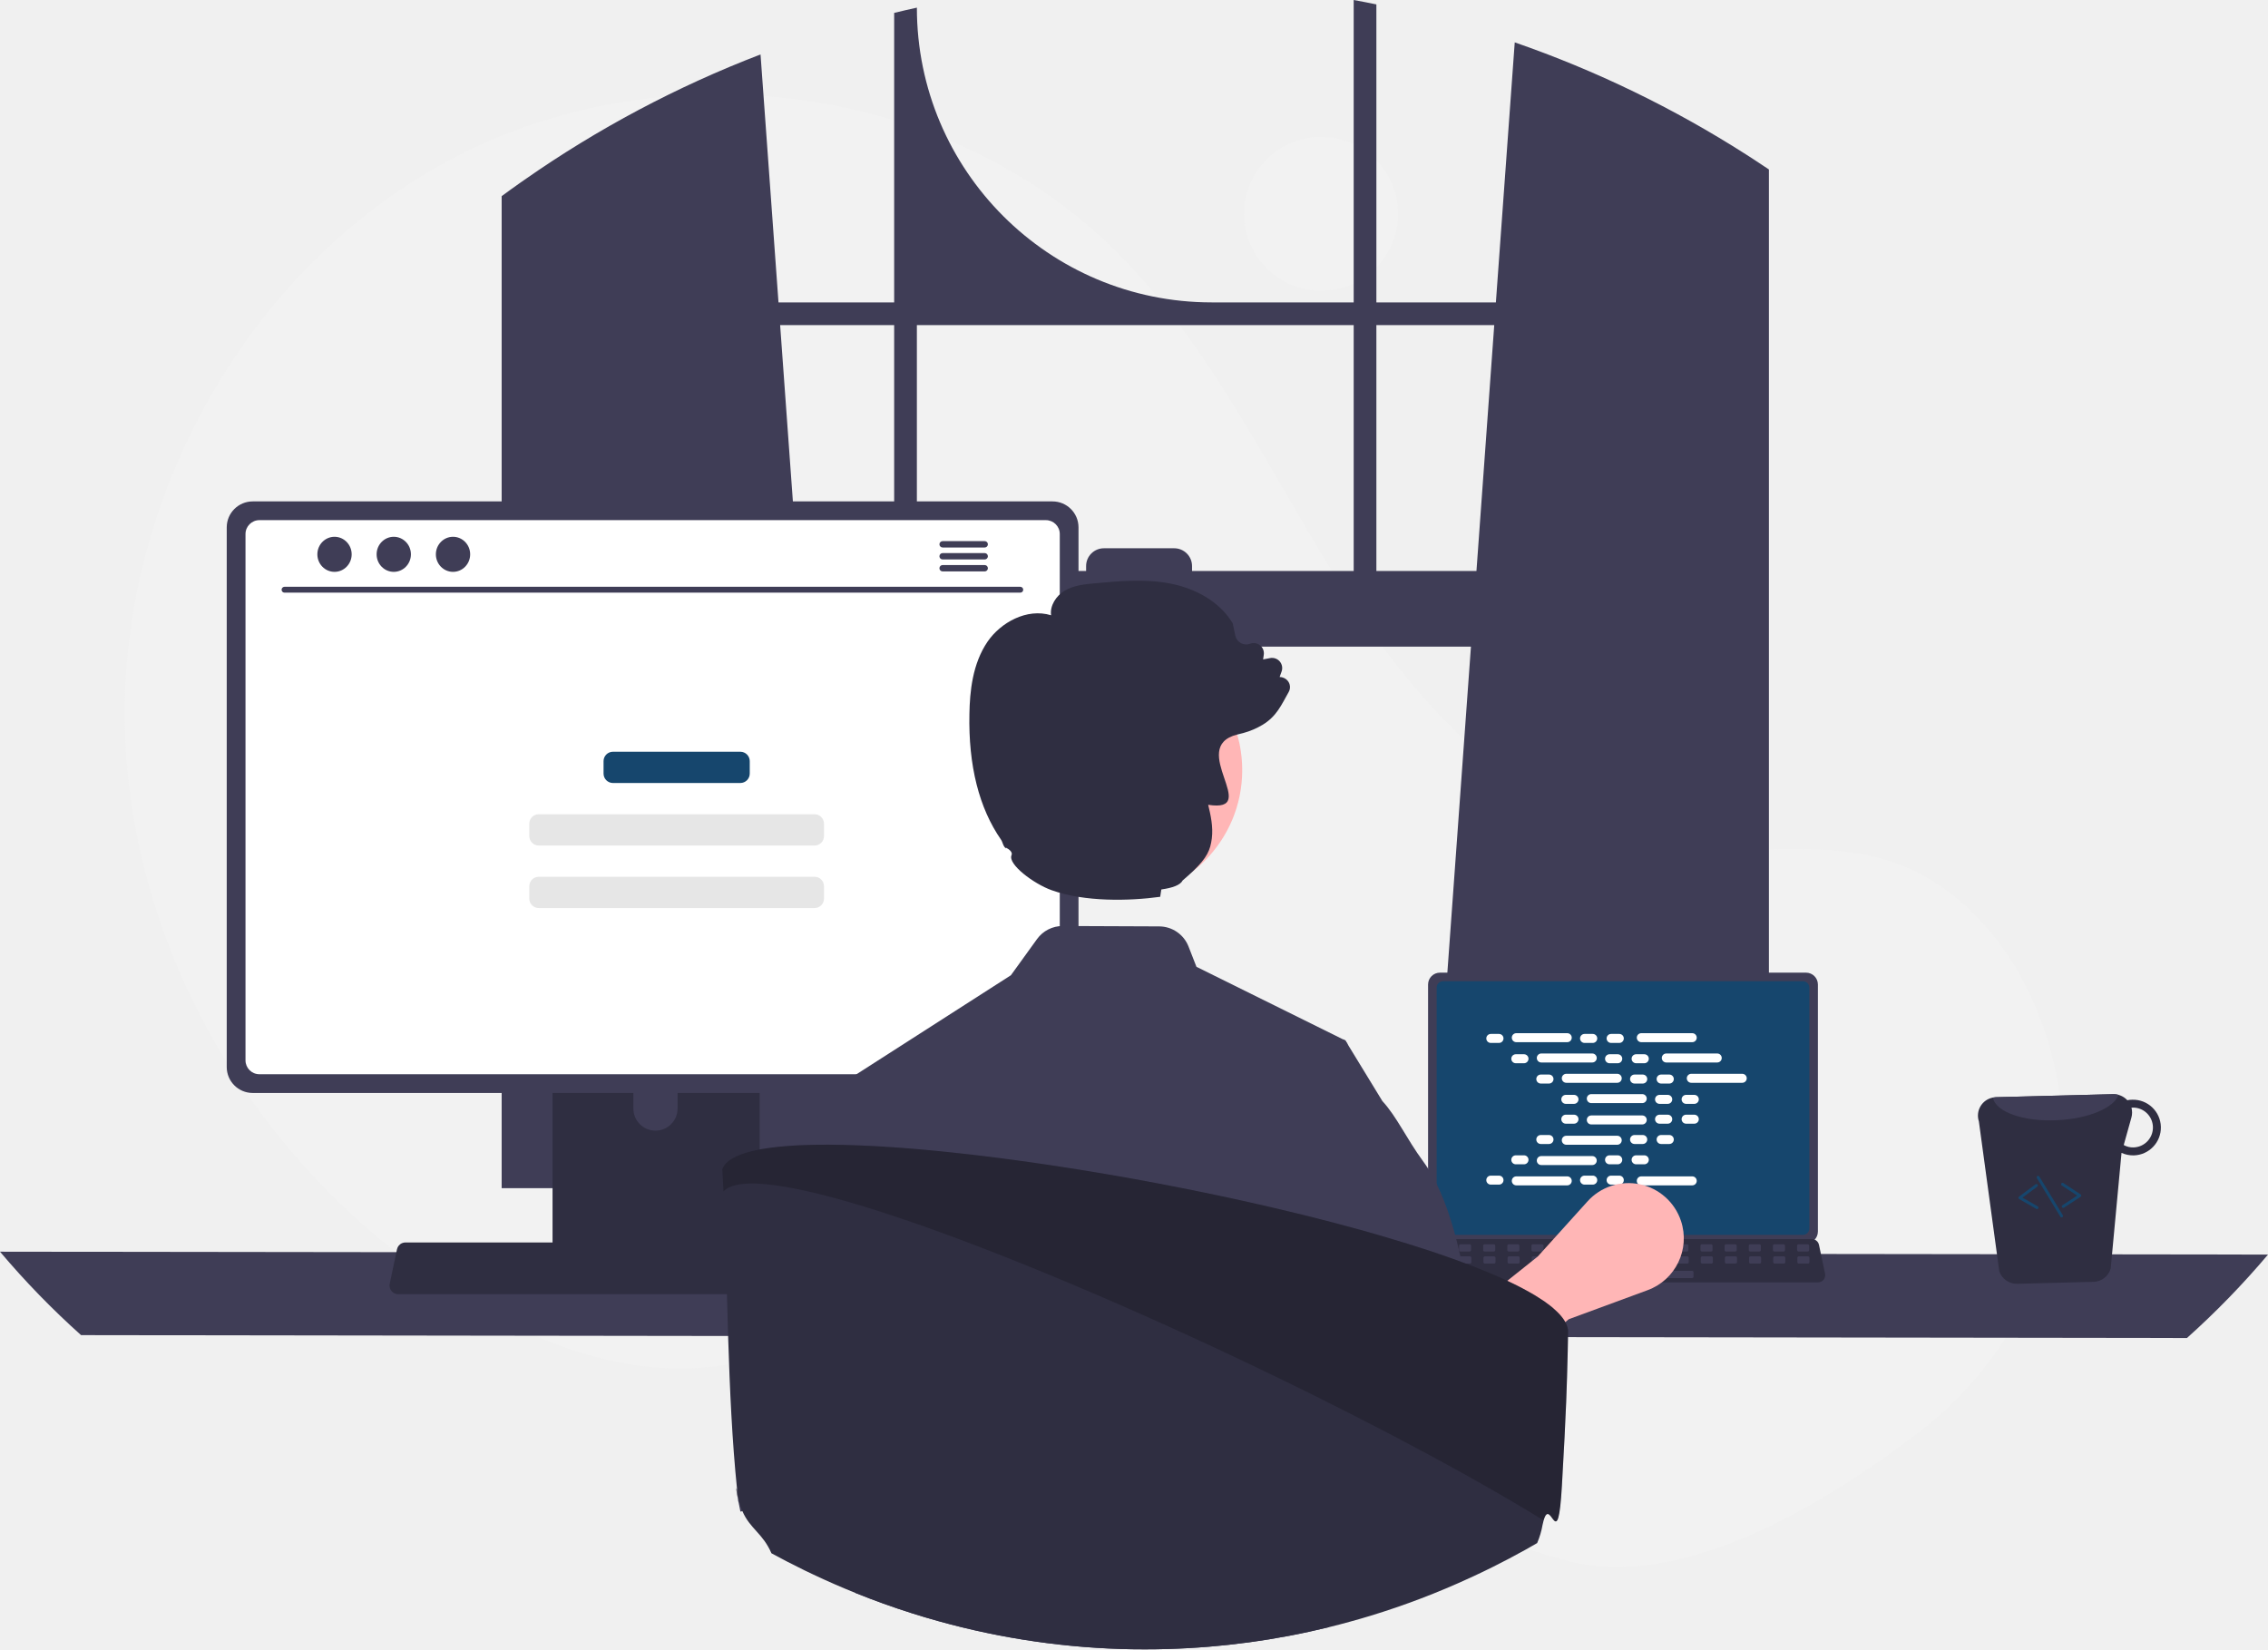
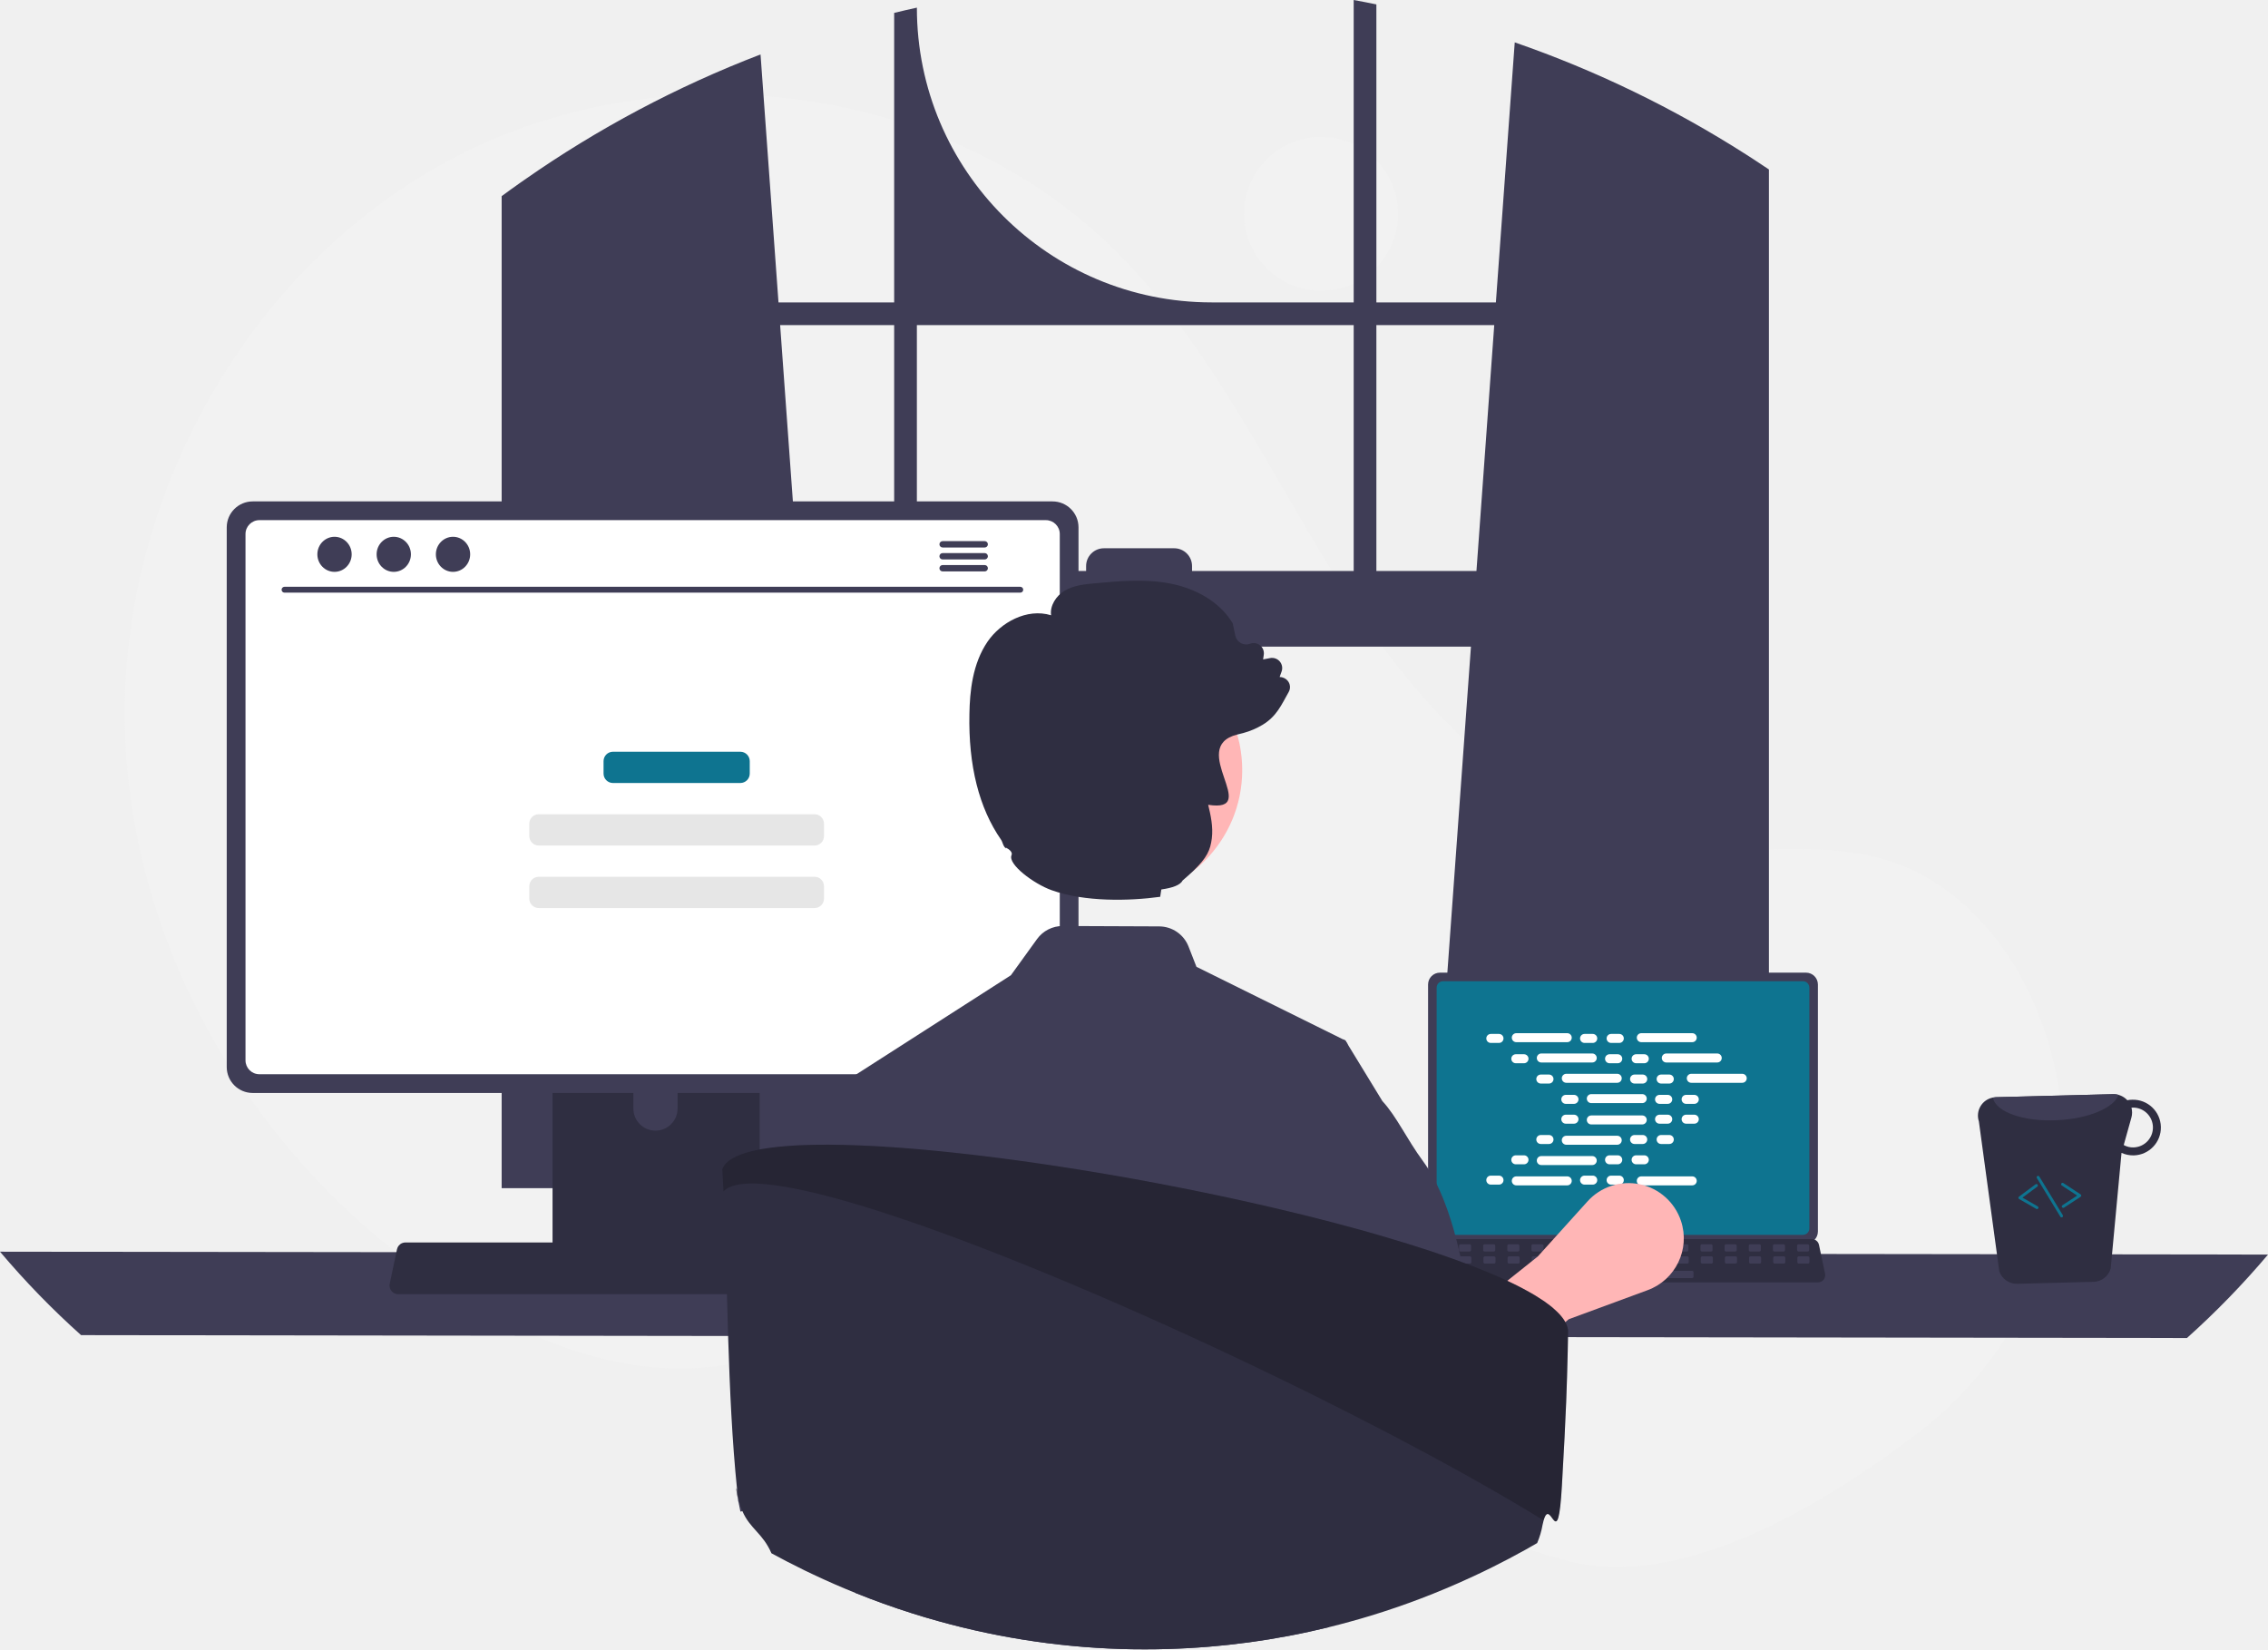
<svg xmlns="http://www.w3.org/2000/svg" data-name="Layer 1" width="786.82" height="572.258" viewBox="0 0 786.82 572.258">
  <circle cx="458.321" cy="74.182" r="26.701" fill="#f2f2f2" />
  <path d="M872.038,661.023c39.688-30.229,58.644-81.025,46.776-129.482q-.442-1.806-.934-3.604c-7.867-28.763-27.332-56.101-55.7-65.291-23.82-7.717-49.82-1.783-74.669-4.851-48.781-6.024-86.601-45.494-113.211-86.819-26.611-41.325-47.062-87.583-82.422-121.724-58.285-56.275-153.362-68.391-225.627-31.76C293.987,254.121,247.955,335.391,249.918,416.386c1.963,80.995,50.046,158.432,119.875,199.517,25.652,15.093,55.321,25.785,84.848,22.044,25.62-3.246,48.899-17.013,74.399-21.1,40.091-6.426,79.927,11.701,114.603,32.824,34.676,21.123,68.17,46.16,107.574,55.952C789.478,715.131,836.881,687.801,872.038,661.023Z" transform="translate(-206.59 -163.8711)" fill="#f2f2f2" />
  <path d="M815.016,219.191c-.87-.58-1.75-1.13-2.62-1.69a380.24,380.24,0,0,0-80.31-38.93l-6.54,90.22h-41.46v-103.39c-2.61-.54-5.24-1.05-7.87-1.53v104.92H626.946A102.27,102.27,0,0,1,524.676,166.521v-0c-2.64.57-5.26,1.18-7.88,1.83v100.44h-40.13l-6.23-86.03a380.858,380.858,0,0,0-81.94,43.53c-.44.3-.88.61-1.31.91-2.21,1.55-4.39,3.13-6.56,4.73v344.19h118.27l-2.09-28.95-11.5-158.95h231.59l-11.5,158.95-2.09,28.95h116.96v-353.45Q817.656,220.901,815.016,219.191Zm-298.22,142.78h-33.39l-6.17-85.3h39.56Zm159.42,0h-56.08v-1.69a6.18,6.18,0,0,0-6.19-6.18h-24.38a6.178,6.178,0,0,0-6.18,6.18v1.69h-58.71v-85.3h151.54Zm7.87,0v-85.3h40.89l-6.17,85.3Z" transform="translate(-206.59 -163.8711)" fill="#3f3d56" />
  <path d="M206.59,598.162a289.003,289.003,0,0,0,28.12,28.95l730.58,1a289.003,289.003,0,0,0,28.12-28.95Z" transform="translate(-206.59 -163.8711)" fill="#3f3d56" />
  <path d="M702.02,505.462v85.704a4.122,4.122,0,0,0,4.119,4.119H833.143a4.122,4.122,0,0,0,4.119-4.119v-85.704a4.124,4.124,0,0,0-4.119-4.115H706.139A4.124,4.124,0,0,0,702.02,505.462Z" transform="translate(-206.59 -163.8711)" fill="#3f3d56" />
-   <path d="M704.999,506.529V590.109a2.205,2.205,0,0,0,2.201,2.201H832.086a2.205,2.205,0,0,0,2.201-2.201V506.529a2.206,2.206,0,0,0-2.201-2.206H707.201A2.206,2.206,0,0,0,704.999,506.529Z" transform="translate(-206.59 -163.8711)" fill="#16466d" />
+   <path d="M704.999,506.529V590.109a2.205,2.205,0,0,0,2.201,2.201H832.086a2.205,2.205,0,0,0,2.201-2.201V506.529a2.206,2.206,0,0,0-2.201-2.206H707.201A2.206,2.206,0,0,0,704.999,506.529Z" transform="translate(-206.59 -163.8711)" fill="#0e7490" />
  <path d="M699.364,607.881a2.47,2.47,0,0,0,1.943.93H837.299a2.502,2.502,0,0,0,2.446-3.016l-2.111-10.027a2.507,2.507,0,0,0-1.558-1.818,2.425,2.425,0,0,0-.888-.168H703.41a2.424,2.424,0,0,0-.888.168,2.507,2.507,0,0,0-1.558,1.818l-2.111,10.027A2.501,2.501,0,0,0,699.364,607.881Z" transform="translate(-206.59 -163.8711)" fill="#2f2e41" />
  <rect x="830.034" y="595.588" width="4.188" height="2.513" rx="0.488" transform="translate(1457.666 1029.819) rotate(-180)" fill="#3f3d56" />
  <rect x="821.657" y="595.588" width="4.188" height="2.513" rx="0.488" transform="translate(1440.912 1029.819) rotate(-180)" fill="#3f3d56" />
  <rect x="813.28" y="595.588" width="4.188" height="2.513" rx="0.488" transform="translate(1424.158 1029.819) rotate(-180)" fill="#3f3d56" />
  <rect x="804.903" y="595.588" width="4.188" height="2.513" rx="0.488" transform="translate(1407.404 1029.819) rotate(-180)" fill="#3f3d56" />
  <rect x="796.526" y="595.588" width="4.188" height="2.513" rx="0.488" transform="translate(1390.65 1029.819) rotate(-180)" fill="#3f3d56" />
  <rect x="788.149" y="595.588" width="4.188" height="2.513" rx="0.488" transform="translate(1373.896 1029.819) rotate(-180)" fill="#3f3d56" />
  <rect x="779.772" y="595.588" width="4.188" height="2.513" rx="0.488" transform="translate(1357.142 1029.819) rotate(-180)" fill="#3f3d56" />
  <rect x="771.395" y="595.588" width="4.188" height="2.513" rx="0.488" transform="translate(1340.388 1029.819) rotate(-180)" fill="#3f3d56" />
  <rect x="763.018" y="595.588" width="4.188" height="2.513" rx="0.488" transform="translate(1323.634 1029.819) rotate(-180)" fill="#3f3d56" />
  <rect x="754.641" y="595.588" width="4.188" height="2.513" rx="0.488" transform="translate(1306.88 1029.819) rotate(-180)" fill="#3f3d56" />
  <rect x="746.264" y="595.588" width="4.188" height="2.513" rx="0.488" transform="translate(1290.126 1029.819) rotate(-180)" fill="#3f3d56" />
  <rect x="737.887" y="595.588" width="4.188" height="2.513" rx="0.488" transform="translate(1273.372 1029.819) rotate(-180)" fill="#3f3d56" />
  <rect x="729.51" y="595.588" width="4.188" height="2.513" rx="0.488" transform="translate(1256.618 1029.819) rotate(-180)" fill="#3f3d56" />
  <rect x="721.133" y="595.588" width="4.188" height="2.513" rx="0.488" transform="translate(1239.865 1029.819) rotate(-180)" fill="#3f3d56" />
  <rect x="712.756" y="595.588" width="4.188" height="2.513" rx="0.488" transform="translate(1223.111 1029.819) rotate(-180)" fill="#3f3d56" />
  <rect x="704.379" y="595.588" width="4.188" height="2.513" rx="0.488" transform="translate(1206.357 1029.819) rotate(-180)" fill="#3f3d56" />
  <rect x="830.133" y="599.777" width="4.188" height="2.513" rx="0.488" transform="translate(1457.864 1038.196) rotate(-180)" fill="#3f3d56" />
  <rect x="821.756" y="599.777" width="4.188" height="2.513" rx="0.488" transform="translate(1441.11 1038.196) rotate(-180)" fill="#3f3d56" />
  <rect x="813.379" y="599.777" width="4.188" height="2.513" rx="0.488" transform="translate(1424.356 1038.196) rotate(-180)" fill="#3f3d56" />
  <rect x="805.002" y="599.777" width="4.188" height="2.513" rx="0.488" transform="translate(1407.602 1038.196) rotate(-180)" fill="#3f3d56" />
  <rect x="796.625" y="599.777" width="4.188" height="2.513" rx="0.488" transform="translate(1390.848 1038.196) rotate(-180)" fill="#3f3d56" />
  <rect x="788.248" y="599.777" width="4.188" height="2.513" rx="0.488" transform="translate(1374.094 1038.196) rotate(-180)" fill="#3f3d56" />
  <rect x="779.871" y="599.777" width="4.188" height="2.513" rx="0.488" transform="translate(1357.34 1038.196) rotate(-180)" fill="#3f3d56" />
  <rect x="771.494" y="599.777" width="4.188" height="2.513" rx="0.488" transform="translate(1340.586 1038.196) rotate(-180)" fill="#3f3d56" />
  <rect x="763.117" y="599.777" width="4.188" height="2.513" rx="0.488" transform="translate(1323.832 1038.196) rotate(-180)" fill="#3f3d56" />
  <rect x="754.74" y="599.777" width="4.188" height="2.513" rx="0.488" transform="translate(1307.078 1038.196) rotate(-180)" fill="#3f3d56" />
  <rect x="746.363" y="599.777" width="4.188" height="2.513" rx="0.488" transform="translate(1290.324 1038.196) rotate(-180)" fill="#3f3d56" />
  <rect x="737.986" y="599.777" width="4.188" height="2.513" rx="0.488" transform="translate(1273.57 1038.196) rotate(-180)" fill="#3f3d56" />
  <rect x="729.609" y="599.777" width="4.188" height="2.513" rx="0.488" transform="translate(1256.816 1038.196) rotate(-180)" fill="#3f3d56" />
  <rect x="721.232" y="599.777" width="4.188" height="2.513" rx="0.488" transform="translate(1240.062 1038.196) rotate(-180)" fill="#3f3d56" />
  <rect x="712.855" y="599.777" width="4.188" height="2.513" rx="0.488" transform="translate(1223.309 1038.196) rotate(-180)" fill="#3f3d56" />
  <rect x="704.478" y="599.777" width="4.188" height="2.513" rx="0.488" transform="translate(1206.555 1038.196) rotate(-180)" fill="#3f3d56" />
  <rect x="760.604" y="604.803" width="33.508" height="2.513" rx="0.488" transform="translate(1348.126 1048.248) rotate(-180)" fill="#3f3d56" />
  <rect x="515.631" y="358.737" width="5.966" height="3.122" rx="1.561" fill="#fff" />
  <rect x="548.154" y="358.737" width="5.966" height="3.122" rx="1.561" fill="#fff" />
  <rect x="557.369" y="358.737" width="5.966" height="3.122" rx="1.561" fill="#fff" />
  <rect x="524.477" y="358.477" width="20.796" height="3.122" rx="1.561" fill="#fff" />
  <rect x="567.841" y="358.477" width="20.796" height="3.122" rx="1.561" fill="#fff" />
  <rect x="524.304" y="365.784" width="5.966" height="3.122" rx="1.561" fill="#fff" />
  <rect x="556.827" y="365.784" width="5.966" height="3.122" rx="1.561" fill="#fff" />
  <rect x="566.042" y="365.784" width="5.966" height="3.122" rx="1.561" fill="#fff" />
  <rect x="533.15" y="365.523" width="20.796" height="3.122" rx="1.561" fill="#fff" />
  <rect x="576.514" y="365.523" width="20.796" height="3.122" rx="1.561" fill="#fff" />
  <rect x="532.977" y="372.83" width="5.966" height="3.122" rx="1.561" fill="#fff" />
  <rect x="565.5" y="372.83" width="5.966" height="3.122" rx="1.561" fill="#fff" />
  <rect x="574.715" y="372.83" width="5.966" height="3.122" rx="1.561" fill="#fff" />
  <rect x="541.823" y="372.57" width="20.796" height="3.122" rx="1.561" fill="#fff" />
  <rect x="585.187" y="372.57" width="20.796" height="3.122" rx="1.561" fill="#fff" />
  <rect x="541.649" y="379.877" width="5.966" height="3.122" rx="1.561" fill="#fff" />
  <rect x="574.172" y="379.877" width="5.966" height="3.122" rx="1.561" fill="#fff" />
  <rect x="583.387" y="379.877" width="5.966" height="3.122" rx="1.561" fill="#fff" />
  <rect x="550.496" y="379.617" width="20.796" height="3.122" rx="1.561" fill="#fff" />
  <rect x="548.154" y="407.898" width="5.966" height="3.122" rx="1.561" fill="#fff" />
  <rect x="557.369" y="407.898" width="5.966" height="3.122" rx="1.561" fill="#fff" />
  <rect x="567.841" y="408.158" width="20.796" height="3.122" rx="1.561" fill="#fff" />
  <rect x="515.631" y="407.898" width="5.966" height="3.122" rx="1.561" fill="#fff" />
  <rect x="524.477" y="408.158" width="20.796" height="3.122" rx="1.561" fill="#fff" />
  <rect x="524.304" y="400.851" width="5.966" height="3.122" rx="1.561" fill="#fff" />
  <rect x="556.827" y="400.851" width="5.966" height="3.122" rx="1.561" fill="#fff" />
  <rect x="566.042" y="400.851" width="5.966" height="3.122" rx="1.561" fill="#fff" />
  <rect x="533.15" y="401.111" width="20.796" height="3.122" rx="1.561" fill="#fff" />
  <rect x="532.977" y="393.804" width="5.966" height="3.122" rx="1.561" fill="#fff" />
  <rect x="565.5" y="393.804" width="5.966" height="3.122" rx="1.561" fill="#fff" />
  <rect x="574.715" y="393.804" width="5.966" height="3.122" rx="1.561" fill="#fff" />
  <rect x="541.823" y="394.064" width="20.796" height="3.122" rx="1.561" fill="#fff" />
  <rect x="541.649" y="386.758" width="5.966" height="3.122" rx="1.561" fill="#fff" />
  <rect x="574.172" y="386.758" width="5.966" height="3.122" rx="1.561" fill="#fff" />
  <rect x="583.387" y="386.758" width="5.966" height="3.122" rx="1.561" fill="#fff" />
  <rect x="550.496" y="387.018" width="20.796" height="3.122" rx="1.561" fill="#fff" />
  <path d="M711.507,654.353l-13.35-21.102,41.902-33.403,17.295-19.161a19.161,19.161,0,0,1,32.418,6.828h0a19.161,19.161,0,0,1-11.57,23.991l-27.349,10.075Z" transform="translate(-206.59 -163.8711)" fill="#ffb6b6" />
  <path d="M398.28,501.352v102.56h71.85v-102.56a3.448,3.448,0,0,0-2.43-3.3,3.175,3.175,0,0,0-1.03-.16H401.75A3.463,3.463,0,0,0,398.28,501.352Zm28.04,35.24a7.67,7.67,0,0,1,15.34,0v11.9a7.67,7.67,0,0,1-15.34,0Z" transform="translate(-206.59 -163.8711)" fill="#2f2e41" />
  <path d="M398.06,600.632v9.89a1.946,1.946,0,0,0,1.93,1.94h68.43a1.94,1.94,0,0,0,1.93-1.94v-9.89Z" transform="translate(-206.59 -163.8711)" fill="#3f3d56" />
  <path d="M285.25,346.832V534.092a9.007,9.007,0,0,0,9,9h277.5a9.007,9.007,0,0,0,9-9V346.832a9.011,9.011,0,0,0-9-8.99H294.25A9.012,9.012,0,0,0,285.25,346.832Z" transform="translate(-206.59 -163.8711)" fill="#3f3d56" />
  <path d="M291.76,349.162v182.62a4.818,4.818,0,0,0,4.81,4.81H569.44a4.818,4.818,0,0,0,4.81-4.81v-182.62a4.82,4.82,0,0,0-4.81-4.82H296.57A4.821,4.821,0,0,0,291.76,349.162Z" transform="translate(-206.59 -163.8711)" fill="#fff" />
  <path d="M342.4,611.792a2.948,2.948,0,0,0,2.32,1.11h162.34a2.987,2.987,0,0,0,2.92-3.6l-2.52-11.97a2.993,2.993,0,0,0-1.86-2.17,2.895,2.895,0,0,0-1.06-.2H347.23a2.894,2.894,0,0,0-1.06.2,2.992,2.992,0,0,0-1.86,2.17l-2.52,11.97A2.985,2.985,0,0,0,342.4,611.792Z" transform="translate(-206.59 -163.8711)" fill="#2f2e41" />
  <path d="M560.585,369.499H305.261a1.016,1.016,0,0,1,0-2.031H560.585a1.016,1.016,0,0,1,0,2.031Z" transform="translate(-206.59 -163.8711)" fill="#3f3d56" />
  <ellipse cx="116.051" cy="192.33" rx="5.95" ry="6.083" fill="#3f3d56" />
  <ellipse cx="136.607" cy="192.33" rx="5.95" ry="6.083" fill="#3f3d56" />
  <ellipse cx="157.163" cy="192.33" rx="5.95" ry="6.083" fill="#3f3d56" />
  <path d="M548.206,351.622h-14.6a1.105,1.105,0,0,0,0,2.21h14.6a1.105,1.105,0,0,0,0-2.21Z" transform="translate(-206.59 -163.8711)" fill="#3f3d56" />
  <path d="M548.206,355.772h-14.6a1.105,1.105,0,0,0,0,2.21h14.6a1.105,1.105,0,0,0,0-2.21Z" transform="translate(-206.59 -163.8711)" fill="#3f3d56" />
  <path d="M548.206,359.922h-14.6a1.105,1.105,0,0,0,0,2.21h14.6a1.105,1.105,0,0,0,0-2.21Z" transform="translate(-206.59 -163.8711)" fill="#3f3d56" />
  <path d="M900.186,604.972a6.416,6.416,0,0,0,6.183,4.331l26.492-.682a6.329,6.329,0,0,0,5.981-4.657l3.749-40.087a9.794,9.794,0,0,0,4.238.871,9.661,9.661,0,1,0-.485-19.317,8.184,8.184,0,0,0-1.736.181,6.548,6.548,0,0,0-4.874-2.103l-40.751,1.052a5.853,5.853,0,0,0-1.005.125,6.365,6.365,0,0,0-4.873,8.265Zm43.173-43.817,2.668-9.553a6.506,6.506,0,0,0,.02-3.375c.129-0.0.244-.062.373-.062a6.91,6.91,0,0,1,.324,13.817A6.505,6.505,0,0,1,943.359,561.156Z" transform="translate(-206.59 -163.8711)" fill="#2f2e41" />
  <path d="M897.978,544.686c.868,4.964,10.629,8.454,22.366,7.847,10.793-.497,19.617-4.287,21.234-8.778a6.025,6.025,0,0,0-1.844-.246l-40.751,1.052A5.853,5.853,0,0,0,897.978,544.686Z" transform="translate(-206.59 -163.8711)" fill="#3f3d56" />
-   <path d="M922.494,582.944a.497.497,0,0,0,.151-.066l5.753-3.766a.499.499,0,0,0,0-.836l-5.98-3.917a.5.5,0,1,0-.548.836l5.341,3.498-5.114,3.348a.5.5,0,0,0,.396.903Z" transform="translate(-206.59 -163.8711)" fill="#16466d" />
-   <path d="M913.408,583.363a.5.5,0,0,0,.126-.918l-5.303-3.04,5.126-3.807a.5.5,0,1,0-.596-.802l-5.739,4.263a.5.5,0,0,0,.049.835l5.965,3.42A.5.5,0,0,0,913.408,583.363Z" transform="translate(-206.59 -163.8711)" fill="#16466d" />
-   <path d="M921.922,586.244a.482.482,0,0,0,.137-.058.5.5,0,0,0,.168-.687l-8.155-13.408a.5.5,0,0,0-.854.521l8.155,13.408A.5.5,0,0,0,921.922,586.244Z" transform="translate(-206.59 -163.8711)" fill="#16466d" />
-   <rect x="209.385" y="260.827" width="50.719" height="10.846" rx="3.264" fill="#16466d" />
+   <path d="M922.494,582.944a.497.497,0,0,0,.151-.066l5.753-3.766a.499.499,0,0,0,0-.836l-5.98-3.917a.5.5,0,1,0-.548.836l5.341,3.498-5.114,3.348a.5.5,0,0,0,.396.903Z" transform="translate(-206.59 -163.8711)" fill="#0e7490" />
+   <path d="M913.408,583.363a.5.5,0,0,0,.126-.918l-5.303-3.04,5.126-3.807a.5.5,0,1,0-.596-.802l-5.739,4.263a.5.5,0,0,0,.049.835l5.965,3.42A.5.5,0,0,0,913.408,583.363Z" transform="translate(-206.59 -163.8711)" fill="#0e7490" />
+   <path d="M921.922,586.244a.482.482,0,0,0,.137-.058.5.5,0,0,0,.168-.687l-8.155-13.408a.5.5,0,0,0-.854.521l8.155,13.408A.5.5,0,0,0,921.922,586.244Z" transform="translate(-206.59 -163.8711)" fill="#0e7490" />
+   <rect x="209.385" y="260.827" width="50.719" height="10.846" rx="3.264" fill="#0e7490" />
  <rect x="183.626" y="282.519" width="102.236" height="10.846" rx="3.264" fill="#e6e6e6" />
  <rect x="183.626" y="304.21" width="102.236" height="10.846" rx="3.264" fill="#e6e6e6" />
  <path d="M497.301,540.717l.217.684.011.023,6.525,19.838,7.506,22.861,14.123,42.961.137,6.673v.023l1.049,53.684-2.909,7.278,3.274,11.932s-1.506-18.037-9.582-7.679c-4.574,5.886-9.925,11.91-14.317,17.556q9.6,3.884,19.507,7.027c1.426.456,2.863.89,4.301,1.323q.462.137.924.274a266.863,266.863,0,0,0,67.351,10.826c1.186.034,2.35.057,3.479.08.399.011.787.023,1.175.023,1.278.011,2.544.023,3.822.023q3.867,0,7.7-.114a266.853,266.853,0,0,0,56.091-7.586c-.125-7.586-.468-16.45-.958-25.918-.228-4.643-5.35-9.674-5.658-14.533-.217-3.65,4.381-7.084,4.141-10.792-1.551-22.827-3.491-14.064-4.928-30.229q-.222-2.379-.411-4.552c-.924-10.381-1.563-16.872-1.563-16.872l6.137-38.683,9.639-60.734-.742-1.221-.833-.411-50.844-25.165-2.761-7.073a10.979,10.979,0,0,0-10.141-6.947l-33.493-.137a10.931,10.931,0,0,0-8.909,4.529l-9.069,12.56Z" transform="translate(-206.59 -163.8711)" fill="#3f3d56" />
  <path d="M533.407,617.525,525.82,633.758l-5.179,11.088-8.909,46.646-4.46,4.734L503.45,679.467l-39.998,8.881c-1.312-7.29-.351.247-1.161-7.75.228-.228.468-.456.707-.685.639-.593,1.175-1.152,1.164-1.688-.456-27.584.913-74.526,12.343-102.966a60.053,60.053,0,0,1,7.027-13.107c.228-.308.445-.616.662-.924,5.27-7.381,8.601-14.647,13.324-19.815v-.011a.53.53,0,0,0,.08-.08.157.157,0,0,0,.046-.034l32.443-17.203,1.392,39.105.992,28.109Z" transform="translate(-206.59 -163.8711)" fill="#3f3d56" />
  <path d="M650.391,622.135l9.476,20.275,3.307,7.061,8.907,46.642,4.446,4.723,3.83-16.755,1.8-.369,32.459-6.722,9.461,30.046a17.984,17.984,0,0,0-3.261-22.506c-.646-.585-1.184-1.154-1.169-1.692.538-32.443-1.446-91.684-19.367-116.066-5.692-7.738-9.107-15.445-14.076-20.829-.015-.015-.015-.031-.031-.031L674.081,526.114l-.738-1.215-.831-.415Z" transform="translate(-206.59 -163.8711)" fill="#3f3d56" />
  <circle id="a657ec4b-47ce-4d2a-9c58-81a811696ca9" data-name="Ellipse 5" cx="386.397" cy="267.201" r="44.558" fill="#ffb6b6" />
  <path d="M653.212,399.948a3.759,3.759,0,0,0-2.69-1.19l.67-1.86a3.528,3.528,0,0,0-3.96-4.7l-2.44.47.23-1.63a3.534,3.534,0,0,0-4.73-3.82,3.766,3.766,0,0,1-3.24-.23,3.846,3.846,0,0,1-1.92-2.61l-.85-4.1-.09-.22c-4.14-6.9-12.1-11.92-21.84-13.76-8.67-1.65-17.56-.81-26.13-.02-3.4.32-7.24.68-10.44,2.64-2.72,1.68-5.02,5.04-4.55,8.43-8.45-2.59-17.51,2.58-22,9.1-5.32,7.76-6.19,17.48-6.33,25.08-.38,17.98,3.33,32.69,11,43.73.56.8.7,2.47,1.81,3.03l-.23-.37c1.24.62,2.5,1.62,2.03,2.69-1.35,3.08,7.62,9.89,13.94,12.14,11.53,4.11,26.86,3.76,37.64,2.28l.38-2.55c3.89-.53,6.63-1.54,7.4-3.12,1.36-1.16,2.52-2.2,3.53-3.16l.01-.01c.02-.02.06-.05.08-.07,4.87-4.67,6-7.33,6.51-11.38.49-3.97-.38-8-1.27-11.63,18.74,2.9-7.38-19.96,10.08-24.38a5.434,5.434,0,0,1,.61-.15c.51-.12,1.02-.24,1.51-.38a26.448,26.448,0,0,0,6.72-2.87c4.88-2.97,6.49-6.91,9.01-11.35A3.427,3.427,0,0,0,653.212,399.948Z" transform="translate(-206.59 -163.8711)" fill="#2f2e41" />
  <path d="M750.582,625.308c-.01,1.75-.03,4.2-.11,7.23q-.015.63-.03,1.29c-.13,5.57-.26,10.24-.47,15.43-.01.36-.02.71-.04,1.07-.28,7.24-.72,15.67-1.48,29.02-1.41,24.66-3.87,3.39-6.34,12.04-.12.43-.25.94-.37,1.54a27.916,27.916,0,0,1-1.88,6.33c-1.31.78-2.66,1.53-3.99,2.28-3.79,2.11-7.64,4.14-11.52,6.07-2.18,1.08-4.37,2.14-6.57,3.16-.35.16-.69.32-1.03.47a270.887,270.887,0,0,1-34.75,13.26c-2.32.7-4.63,1.38-6.97,2.01-2.44.68-4.88,1.32-7.35,1.92a266.893,266.893,0,0,1-56.09,7.59c-2.55.08-5.12.11-7.7.11-1.28,0-2.54-.01-3.82-.02-.39,0-.78-.01-1.17-.02-1.13-.03-2.3-.05-3.48-.08a266.663,266.663,0,0,1-67.35-10.83l-.93-.27c-1.44-.44-2.87-.87-4.3-1.33q-9.9-3.135-19.51-7.02-7.335-2.955-14.5-6.34a.339.339,0,0,1-.12-.06c-1-.46-2.01-.94-3.01-1.43-.13-.07-.27-.14-.41-.21q-5.595-2.73-11.07-5.72c-3.07-7.05-7.39-8.4-10.07-14.6a25.874,25.874,0,0,1-1.68-5.74c0-.02-.01-.04-.01-.07.28,3.72-1.19-6.6-.01-.04-.01-.12-.02-.25-.03-.4-.03-.36-.07-.8-.13-1.35-3.43-33.49-3.21-71.79-4.7-103.35q-.15-3.06-.31-5.86c-.03-.62-.07-1.23-.11-1.83.07-.18.15-.37.24-.55a1.002,1.002,0,0,1,.07-.15,1.623,1.623,0,0,1,.1-.18c.02-.03.05-.07.07-.1a.917.917,0,0,1,.05-.1c.09-.14.19-.29.3-.43.05-.06.09-.11.14-.16a.808.808,0,0,1,.12-.14.637.637,0,0,1,.11-.13c.04-.04.08-.09.13-.14a.302.302,0,0,1,.08-.08,2.033,2.033,0,0,1,.26-.25,9.624,9.624,0,0,1,1.14-.9c.14-.09.29-.18.43-.28a19.135,19.135,0,0,1,3.17-1.52c.38-.14.76-.27,1.17-.41.15-.04.29-.09.44-.14.22-.07.44-.14.67-.19,1.14-.34,2.37-.63,3.7-.9.16-.03.33-.06.5-.1.24-.05.49-.09.74-.13.34-.06.69-.12,1.04-.18,2.97-.47,6.34-.82,10.06-1.05q.525-.03,1.05-.06c.41-.02.82-.04,1.24-.06.35-.02.71-.03,1.07-.04.35-.02.71-.03,1.08-.04,1.01-.03,2.05-.06,3.11-.08,3.02-.06,6.2-.04,9.54.03,1.55.04,3.13.08,4.75.15.11,0,.21.01.31.01,1.41.05,2.83.11,4.29.19,1.02.05,2.05.1,3.08.16.97.06,1.95.12,2.94.19.77.04,1.54.1,2.32.15.66.05,1.32.1,1.98.14l.9.06c.49.04.98.07,1.48.12,1.1.09,2.2.18,3.32.27,1.11.1,2.24.2,3.37.3s2.27.21,3.41.32c.12.01.23.02.34.03,1.04.11,2.08.21,3.13.32.24.02.49.04.73.07,1.001.101,2.022.218,3.032.326.31.033.618.066.929.1.791.086,1.572.161,2.368.254,1.05.12,2.12.23,3.16.37.81.09,1.62.18,2.43.28,1.27.15,2.56.31,3.85.48.49.06.98.12,1.47.19,3.68.46,7.4.97,11.18,1.5,5.73.81,11.55,1.69,17.41,2.64q8.805,1.425,17.71,3.01c1.5.27,3,.54,4.51.82q1.02.195,2.04.39c1.16.21,2.32.43,3.48.65,1.16.22,2.32.44,3.48.67,1.38.27,2.77.54,4.15.81,9.09,1.8,18.13,3.72,26.95,5.73,1.45.33,2.9.67,4.34,1q4.32,1.005,8.56,2.04c.78.18,1.55.37,2.32.56,1.92.48,3.84.96,5.73,1.45l.33.09c1.39.34,2.75.69,4.11,1.05q4.815,1.26,9.47,2.55,3.09.855,6.11,1.73c3.01.87,5.96,1.75,8.83,2.64.71.22,1.42.44,2.12.65,2.1.65,4.17,1.31,6.18,1.97,1.6.52,3.16,1.05,4.7,1.58q2.31.795,4.53,1.59c.95.34,1.89.7,2.83,1.04,1.35.5,2.68,1,3.98,1.5.4.15.79.31,1.18.46.25.11.49.2.73.3.47.19.95.37,1.41.56.47.18.93.37,1.39.57.45.18.91.37,1.35.56.45.18.89.37,1.33.57.37.15.73.31,1.08.47.71.31,1.42.62,2.11.94.34.16.68.31,1.02.47l.78.36c.11.06.22.11.33.16.25.12.51.25.76.37.58.27,1.15.56,1.71.83.75.38,1.48.76,2.18,1.13.71.38,1.4.76,2.06,1.13.11.06.21.12.32.18.15.08.3.17.45.25.51.29,1,.59,1.49.88.96.59,1.87,1.17,2.72,1.75.19.13.37.26.56.38.63.45,1.23.89,1.79,1.34,0,.01,0,.01.01.01.19.14.37.29.55.43.15.14.31.26.46.4.52.45,1,.88,1.44,1.32a5.667,5.667,0,0,1,.42.43,1.208,1.208,0,0,1,.16.16c.2.2.38.4.55.6a.553.553,0,0,1,.07.09c.24.28.46.56.67.84.1.14.21.28.3.42.12.17.24.35.34.52.09.14.17.29.25.43a7.257,7.257,0,0,1,.54,1.13,5.241,5.241,0,0,1,.27.82A5.844,5.844,0,0,1,750.582,625.308Z" transform="translate(-206.59 -163.8711)" fill="#2f2e41" />
  <path d="M750.582,625.308c-.01,1.75-.03,4.2-.11,7.23-.01.42-.03.85-.04,1.29-.1,4.25-.25,9.5-.46,15.43-.01.36-.02.71-.04,1.07-.28,7.24-.72,15.67-1.48,29.02-1.41,24.66-3.87,3.39-6.34,12.04-6.86-4.22-14.38-8.64-22.42-13.18q-2.175-1.23-4.39-2.47c-16.08-8.97-34.04-18.37-52.79-27.68-.74-.37-1.49-.74-2.23-1.1-42.95-21.23-89.83-41.88-127.81-55.66-7.33-2.66-14.33-5.06-20.91-7.17-13.86-4.43-25.84-7.53-35.06-8.87-9.6-1.4-16.23-.9-18.91,1.99q-.15-3.06-.31-5.86-.06-.93-.12-1.83c.062-.165.142-.322.22-.48.011-.023.019-.047.03-.07a1.002,1.002,0,0,1,.07-.15,1.623,1.623,0,0,1,.1-.18,1.06,1.06,0,0,1,.12-.2c.09-.14.19-.29.3-.43a3.483,3.483,0,0,1,.26-.3.637.637,0,0,1,.11-.13c.04-.04.08-.09.13-.14a.302.302,0,0,1,.08-.08,2.033,2.033,0,0,1,.26-.25,9.624,9.624,0,0,1,1.14-.9c.14-.09.29-.18.43-.28a19.135,19.135,0,0,1,3.17-1.52c.38-.14.76-.27,1.17-.41.15-.04.29-.09.44-.14.22-.07.44-.14.67-.19,1.14-.34,2.37-.63,3.7-.9.4-.08.82-.16,1.24-.23.34-.06.69-.12,1.04-.18,2.97-.47,6.34-.82,10.06-1.05q.525-.03,1.05-.06c.41-.02.82-.04,1.24-.06.35-.02.71-.03,1.07-.04.35-.02.71-.03,1.08-.04,1.01-.03,2.05-.06,3.11-.08,3.02-.05,6.2-.03,9.54.04,1.55.03,3.13.08,4.75.15.1,0,.21.01.31.01,1.41.04,2.84.11,4.29.18,1.02.05,2.05.1,3.08.16.97.06,1.95.12,2.94.19.77.04,1.54.1,2.32.15.66.05,1.32.1,1.98.14.79.06,1.58.12,2.38.18,1.1.09,2.2.18,3.32.27,1.11.1,2.24.2,3.37.3s2.27.21,3.41.32c.12.01.23.02.34.03,1.04.11,2.08.21,3.13.32q8.73.885,17.97,2.07,5.52.705,11.18,1.51c5.73.81,11.55,1.69,17.41,2.63q8.805,1.425,17.71,3.01c1.5.27,3,.54,4.51.82q2.76.51,5.52,1.04c1.16.22,2.32.44,3.48.67,1.38.27,2.77.54,4.15.81,9.09,1.8,18.13,3.72,26.95,5.73,1.45.33,2.9.67,4.34,1q4.32,1.005,8.56,2.04c.78.19,1.55.38,2.32.57q2.895.72,5.73,1.44v.01c.11.02.22.05.33.08,1.38.35,2.75.7,4.11,1.06q4.815,1.26,9.47,2.54c2.06.58,4.1,1.15,6.11,1.73,3.01.88,5.96,1.76,8.83,2.64.71.22,1.42.44,2.12.65q3.15.99,6.18,1.97c1.6.52,3.16,1.05,4.7,1.58q2.31.795,4.53,1.59c.96.34,1.9.69,2.83,1.03,1.36.5,2.68,1,3.98,1.51.4.15.79.31,1.18.46.73.28,1.44.57,2.14.86.47.18.93.37,1.39.57.45.18.91.37,1.35.56.45.18.89.37,1.33.57.37.15.73.31,1.08.47.71.31,1.42.62,2.11.94.34.16.68.31,1.02.47l.78.36c.11.06.22.11.33.16.85.4,1.67.8,2.47,1.2.75.38,1.48.76,2.18,1.13.83.44,1.62.87,2.38,1.31.15.08.3.17.45.25.51.29,1,.59,1.49.88.96.59,1.87,1.17,2.72,1.75.84.58,1.62,1.15,2.35,1.72,0,.01,0,.01.01.01.35.28.69.56,1.01.83.52.45,1,.88,1.44,1.32a5.667,5.667,0,0,1,.42.43,1.208,1.208,0,0,1,.16.16c.21.23.42.46.62.69.24.28.46.56.67.84.1.14.21.28.3.42.12.17.24.35.34.52.09.14.17.29.25.43a7.257,7.257,0,0,1,.54,1.13,6.053,6.053,0,0,1,.27.82A5.844,5.844,0,0,1,750.582,625.308Z" transform="translate(-206.59 -163.8711)" opacity="0.2" />
</svg>
